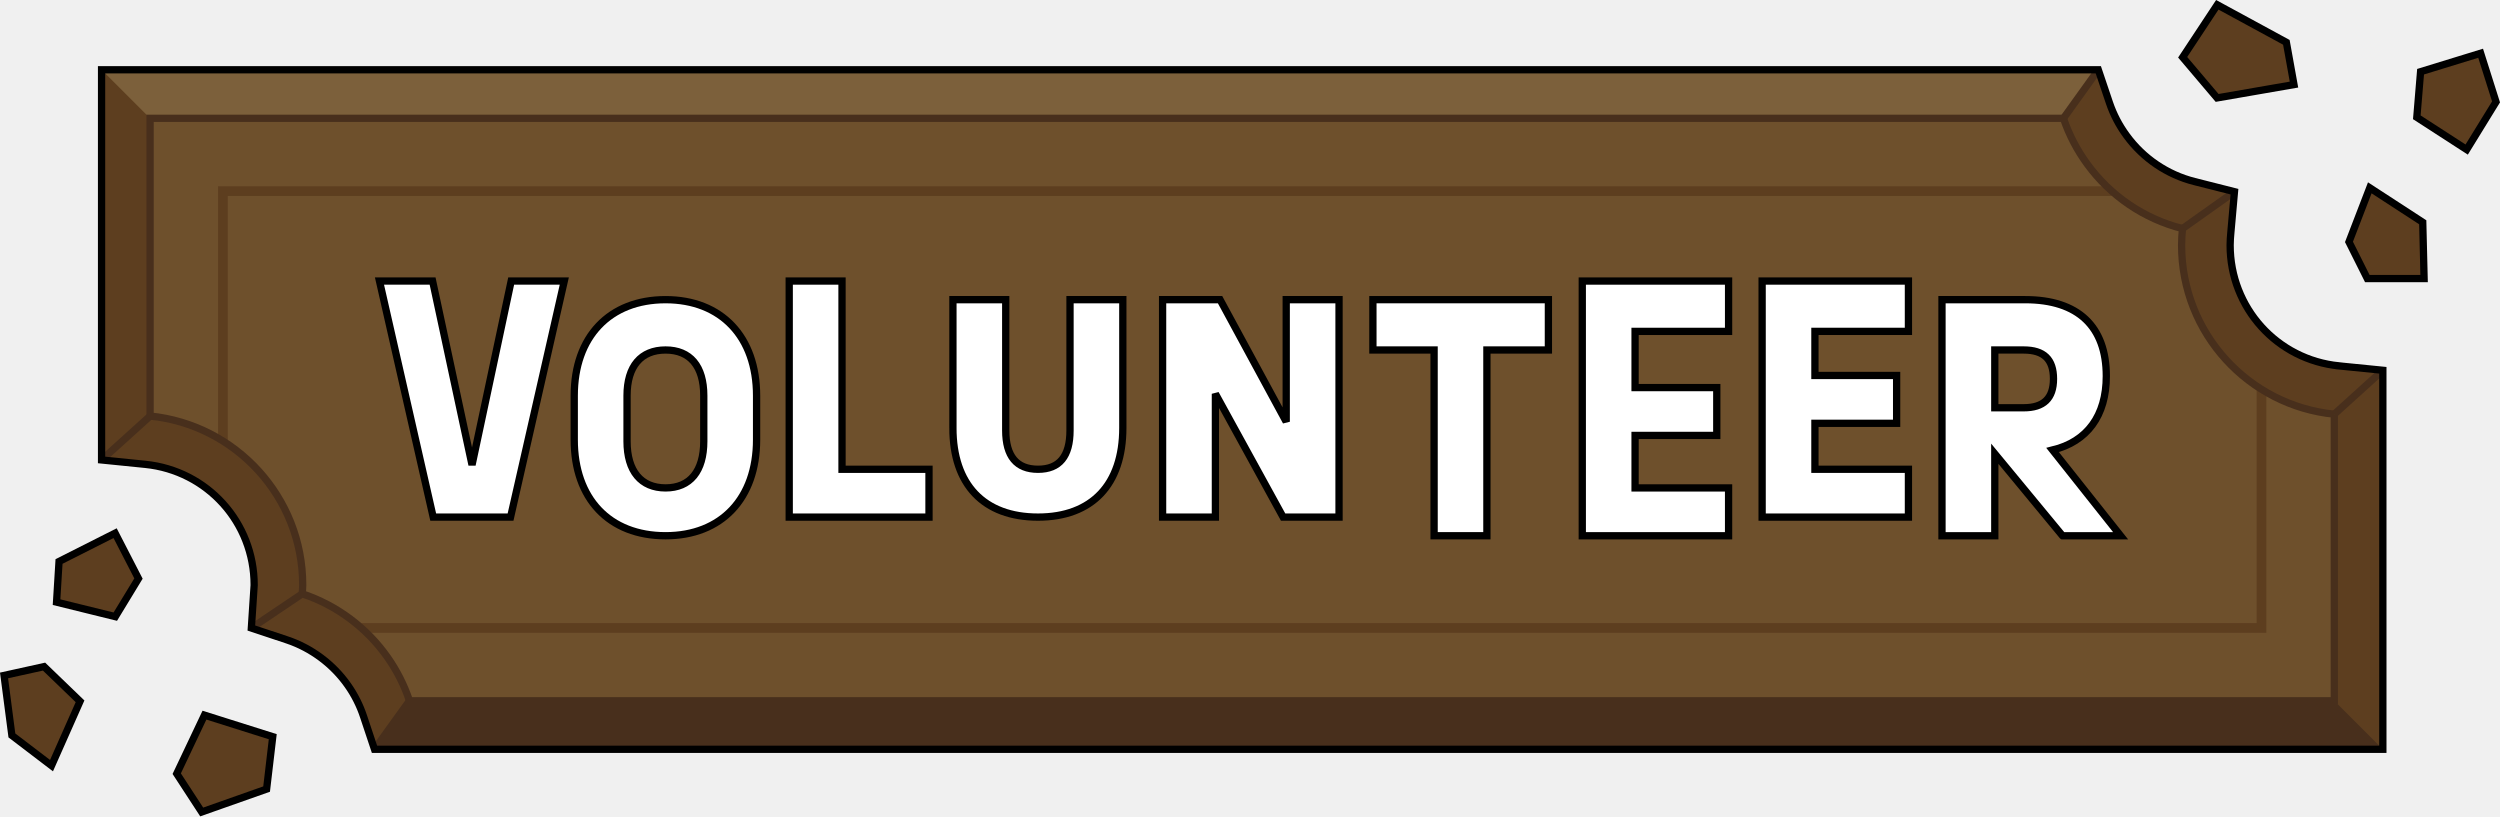
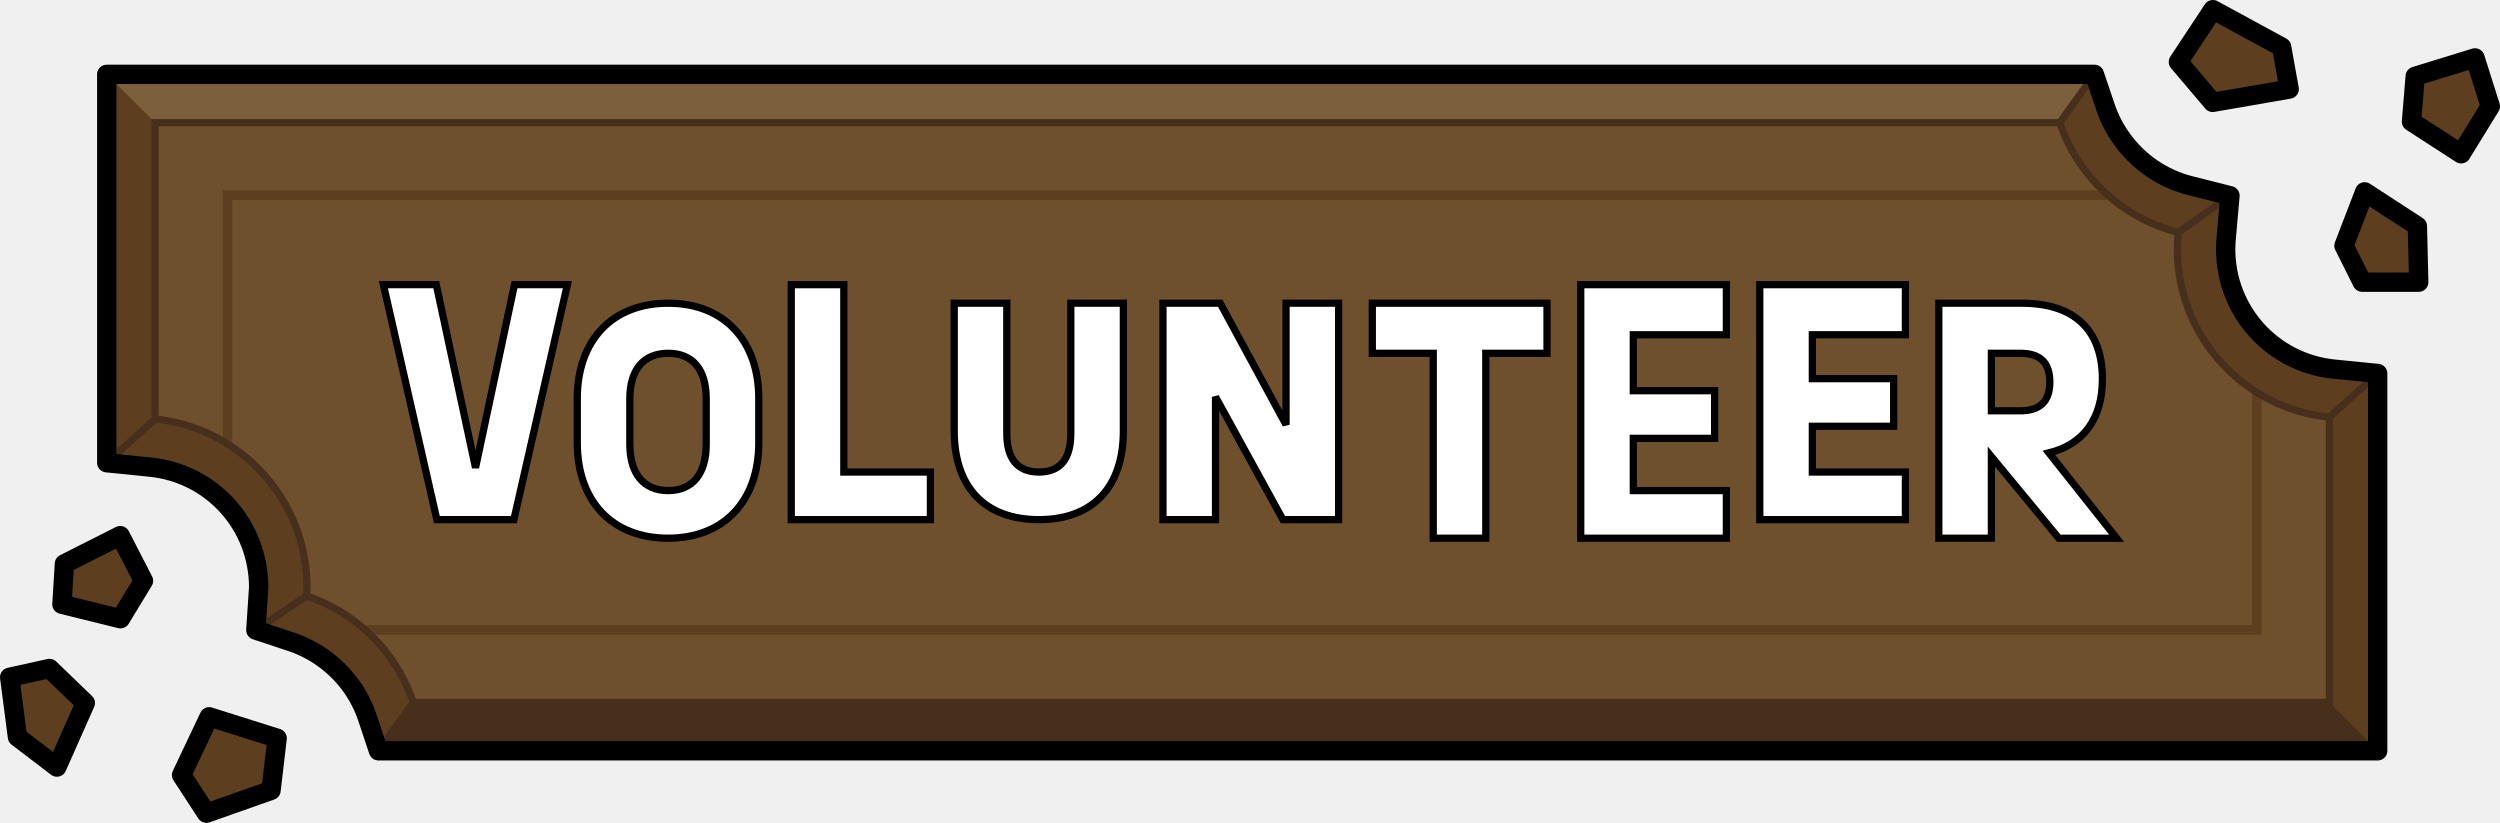
- <svg xmlns="http://www.w3.org/2000/svg" id="Layer_2" data-name="Layer 2" viewBox="0 0 257.531 84.096">
+ <svg xmlns="http://www.w3.org/2000/svg" id="Layer_2" data-name="Layer 2" viewBox="0 0 258.705 85.151">
  <defs>
    <style>
      .cls-1 {
        fill: #6e502c;
      }

      .cls-2, .cls-3 {
        fill: #5d3e1f;
      }

      .cls-4 {
        fill: #482f1c;
      }

      .cls-5 {
        fill: #7c603b;
      }

      .cls-6 {
        fill: #fff;
      }

-       .cls-6, .cls-7, .cls-8, .cls-3 {
+       .cls-6, .cls-7 {
        stroke-width: .75px;
      }

-       .cls-6, .cls-7, .cls-3 {
+       .cls-6, .cls-3, .cls-8 {
        stroke: #000;
      }

-       .cls-7, .cls-8, .cls-9 {
-         fill: none;
+       .cls-7 {
+         stroke: #482f1c;
      }

-       .cls-7, .cls-8, .cls-9, .cls-3 {
+       .cls-7, .cls-9 {
        stroke-miterlimit: 10;
      }

-       .cls-8 {
-         stroke: #482f1c;
+       .cls-7, .cls-9, .cls-8 {
+         fill: none;
      }

      .cls-9 {
        stroke: #5d3e1f;
+       }
+ 
+       .cls-3, .cls-8 {
+         stroke-linejoin: round;
+         stroke-width: 2px;
      }
    </style>
  </defs>
  <g id="buttons">
    <g>
      <g>
-         <path class="cls-2" d="m38.579,77.188l-1.14-3.419c-.37-1.108-.904-2.17-1.591-3.154-1.529-2.19-3.766-3.862-6.294-4.703l-3.662-1.218.271-4.139c.007-.096.018-.189.019-.288,0-6.443-4.824-11.789-11.222-12.435l-4.498-.453V7.188h205.689l1.147,3.402c.405,1.2.998,2.337,1.763,3.378,1.716,2.349,4.194,4.025,6.986,4.731l4.131,1.046-.377,4.244c-.035.391-.07.847-.07,1.268,0,6.451,4.826,11.797,11.227,12.435l4.504.449v39.047H38.579Z" />
-         <path class="cls-2" d="m245.462,42.448v34.74H43.092c-.06-1.74-.37-3.42-.91-5-.53-1.59-1.29-3.08-2.23-4.43-2.13-3.05-5.21-5.39-8.82-6.59.02-.3.05-.59.05-.9,0-9.06-6.9-16.52-15.72-17.41-.59-.06-1.18-.09-1.78-.09-1.1,0-2.18.12-3.22.31V7.188h201.2c.06,1.74.37,3.42.9,5,.58,1.72,1.42,3.31,2.47,4.74,2.36,3.23,5.8,5.61,9.79,6.62-.05.56-.09,1.13-.09,1.71,0,9.07,6.9,16.53,15.73,17.41.58.06,1.17.09,1.77.09,1.11,0,2.18-.11,3.23-.31Z" />
-         <path class="cls-5" d="m215.032,16.928l-78.32,14.58L15.462,12.188l-5-5h201.2c.057,1.656.341,3.258.825,4.772.024.076.049.152.075.228.58,1.72,1.42,3.31,2.47,4.74Z" />
-         <path class="cls-4" d="m245.462,77.188H43.092c-.06-1.74-.37-3.42-.91-5-.53-1.59-1.29-3.08-2.23-4.43l110.74-20.04,89.77,24.47,5,5Z" />
-         <path class="cls-1" d="m240.462,42.667v29.52H42.182c-.53-1.59-1.29-3.08-2.23-4.43-.79-1.13-1.71-2.16-2.73-3.07-1.75-1.56-3.82-2.76-6.09-3.52.02-.3.05-.59.05-.9,0-.8-.05-1.59-.16-2.36v-.01c-.38-2.81-1.42-5.39-2.96-7.61-1.36-1.94-3.09-3.59-5.1-4.86-2.21-1.39-4.76-2.3-7.5-2.57V12.188h197.1c.58,1.72,1.42,3.31,2.47,4.74.74,1.01,1.58,1.93,2.51,2.76,2.05,1.82,4.54,3.17,7.28,3.86-.05.56-.09,1.13-.09,1.71,0,.38.01.76.04,1.14.2,3.1,1.2,5.97,2.8,8.42,1.39,2.13,3.23,3.94,5.39,5.29,2.21,1.38,4.76,2.29,7.5,2.56Z" />
-         <polygon class="cls-5" points="211.446 7.396 216.003 7.396 212.249 12.083 211.446 7.396" />
-         <path class="cls-9" d="m22.962,45.428v-25.74h194.58m15.42,20.42v24.58H37.222" />
-         <path class="cls-8" d="m240.462,42.667v29.52H42.182c-.53-1.59-1.29-3.08-2.23-4.43-2.13-3.05-5.21-5.39-8.82-6.59.02-.3.05-.59.05-.9,0-9.06-6.9-16.52-15.72-17.41V12.188h197.1c.58,1.72,1.42,3.31,2.47,4.74,2.36,3.23,5.8,5.61,9.79,6.62-.05.56-.09,1.13-.09,1.71,0,9.07,6.9,16.53,15.73,17.41Z" />
-         <line class="cls-8" x1="10.463" y1="47.379" x2="15.462" y2="42.858" />
-         <line class="cls-8" x1="25.892" y1="64.694" x2="31.132" y2="61.167" />
-         <line class="cls-8" x1="38.579" y1="77.188" x2="42.182" y2="72.188" />
-         <line class="cls-8" x1="212.562" y1="12.188" x2="216.152" y2="7.188" />
-         <line class="cls-8" x1="224.822" y1="23.547" x2="230.179" y2="19.745" />
-         <line class="cls-8" x1="240.462" y1="42.667" x2="245.463" y2="38.141" />
-         <polygon class="cls-4" points="42.394 72.362 38.889 77.097 43.587 77.003 42.394 72.362" />
-         <polygon class="cls-3" points="228.41 .494 224.841 5.9 228.39 10.087 236.308 8.713 235.523 4.36 228.41 .494" />
-         <polygon class="cls-3" points="255.536 5.485 249.35 7.387 248.961 12.083 254.099 15.407 257.122 10.497 255.536 5.485" />
-         <polygon class="cls-3" points="244.117 19.348 241.973 24.919 243.861 28.694 249.712 28.694 249.572 22.897 244.117 19.348" />
-         <path class="cls-7" d="m240.959,37.692c-6.4-.638-11.227-5.983-11.227-12.435,0-.421.035-.877.07-1.268l.377-4.244-4.131-1.046c-2.792-.706-5.271-2.383-6.986-4.731-.765-1.041-1.357-2.178-1.763-3.378l-1.147-3.402h-4.49v-0H10.462v35.89c0,0,0-0.0 0-0v4.302l4.498.453c6.397.646,11.222,5.991,11.222,12.435-.001.099-.012.192-.019.288l-.271,4.139,3.662,1.218c2.528.841,4.765,2.513,6.294,4.703.687.984,1.221,2.046,1.591,3.154l1.14,3.419h206.884v-39.047l-4.504-.449Z" />
-         <polygon class="cls-3" points="21.061 73.668 18.205 79.698 20.778 83.644 27.463 81.285 28.097 75.889 21.061 73.668" />
-         <polygon class="cls-3" points="11.858 54.923 6.081 57.839 5.825 62.029 11.877 63.522 14.265 59.597 11.858 54.923" />
-         <polygon class="cls-3" points="8.245 72.244 4.537 68.669 .416 69.579 1.224 75.758 5.306 78.871 8.245 72.244" />
+         <path class="cls-2" d="m39.163,77.694l-1.14-3.419c-.37-1.108-.904-2.17-1.591-3.154-1.529-2.19-3.766-3.862-6.294-4.703l-3.662-1.218.271-4.139c.007-.096.018-.189.019-.288,0-6.443-4.824-11.789-11.222-12.435l-4.498-.453V7.694h205.689l1.147,3.402c.405,1.2.998,2.337,1.763,3.378,1.716,2.349,4.194,4.025,6.986,4.731l4.131,1.046-.377,4.244c-.035.391-.07.847-.07,1.268,0,6.451,4.826,11.797,11.227,12.435l4.504.449v39.047H39.163Z" />
+         <path class="cls-2" d="m246.046,42.954v34.74H43.676c-.06-1.74-.37-3.42-.91-5-.53-1.59-1.29-3.08-2.23-4.43-2.13-3.05-5.21-5.39-8.82-6.59.02-.3.05-.59.05-.9,0-9.06-6.9-16.52-15.72-17.41-.59-.06-1.18-.09-1.78-.09-1.1,0-2.18.12-3.22.31V7.694h201.2c.06,1.74.37,3.42.9,5,.58,1.72,1.42,3.31,2.47,4.74,2.36,3.23,5.8,5.61,9.79,6.62-.05.56-.09,1.13-.09,1.71,0,9.07,6.9,16.53,15.73,17.41.58.06,1.17.09,1.77.09,1.11,0,2.18-.11,3.23-.31Z" />
+         <path class="cls-5" d="m215.616,17.434l-78.32,14.58L16.046,12.694l-5-5h201.2c.057,1.656.341,3.258.825,4.772.024.076.049.152.075.228.58,1.72,1.42,3.31,2.47,4.74Z" />
+         <path class="cls-4" d="m246.046,77.694H43.676c-.06-1.74-.37-3.42-.91-5-.53-1.59-1.29-3.08-2.23-4.43l110.74-20.04,89.77,24.47,5,5Z" />
+         <path class="cls-1" d="m241.046,43.174v29.52H42.766c-.53-1.59-1.29-3.08-2.23-4.43-.79-1.13-1.71-2.16-2.73-3.07-1.75-1.56-3.82-2.76-6.09-3.52.02-.3.05-.59.05-.9,0-.8-.05-1.59-.16-2.36v-.01c-.38-2.81-1.42-5.39-2.96-7.61-1.36-1.94-3.09-3.59-5.1-4.86-2.21-1.39-4.76-2.3-7.5-2.57V12.694h197.1c.58,1.72,1.42,3.31,2.47,4.74.74,1.01,1.58,1.93,2.51,2.76,2.05,1.82,4.54,3.17,7.28,3.86-.05.56-.09,1.13-.09,1.71,0,.38.01.76.04,1.14.2,3.1,1.2,5.97,2.8,8.42,1.39,2.13,3.23,3.94,5.39,5.29,2.21,1.38,4.76,2.29,7.5,2.56Z" />
+         <polygon class="cls-5" points="212.03 7.902 216.586 7.902 212.832 12.589 212.03 7.902" />
+         <path class="cls-9" d="m23.546,45.934v-25.74h194.58m15.42,20.42v24.58H37.806" />
+         <path class="cls-7" d="m241.046,43.174v29.52H42.766c-.53-1.59-1.29-3.08-2.23-4.43-2.13-3.05-5.21-5.39-8.82-6.59.02-.3.05-.59.05-.9,0-9.06-6.9-16.52-15.72-17.41V12.694h197.1c.58,1.72,1.42,3.31,2.47,4.74,2.36,3.23,5.8,5.61,9.79,6.62-.05.56-.09,1.13-.09,1.71,0,9.07,6.9,16.53,15.73,17.41Z" />
+         <line class="cls-7" x1="11.046" y1="47.885" x2="16.046" y2="43.364" />
+         <line class="cls-7" x1="26.476" y1="65.2" x2="31.716" y2="61.674" />
+         <line class="cls-7" x1="39.163" y1="77.694" x2="42.766" y2="72.694" />
+         <line class="cls-7" x1="213.146" y1="12.694" x2="216.736" y2="7.694" />
+         <line class="cls-7" x1="225.406" y1="24.054" x2="230.763" y2="20.252" />
+         <line class="cls-7" x1="241.046" y1="43.174" x2="246.046" y2="38.647" />
+         <polygon class="cls-4" points="42.977 72.868 39.473 77.603 44.17 77.51 42.977 72.868" />
+         <polygon class="cls-3" points="228.994 1 225.424 6.406 228.973 10.593 236.891 9.219 236.107 4.866 228.994 1" />
+         <polygon class="cls-3" points="256.119 5.991 249.933 7.894 249.545 12.589 254.682 15.913 257.705 11.004 256.119 5.991" />
+         <polygon class="cls-3" points="244.701 19.854 242.557 25.425 244.445 29.2 250.296 29.2 250.156 23.403 244.701 19.854" />
+         <path class="cls-8" d="m241.542,38.198c-6.4-.638-11.227-5.983-11.227-12.435,0-.421.035-.877.07-1.268l.377-4.244-4.131-1.046c-2.792-.706-5.271-2.383-6.986-4.731-.765-1.041-1.357-2.178-1.763-3.378l-1.147-3.402h-4.49v-0H11.046v35.89c0,0,0-0.0 0-0v4.302l4.498.453c6.397.646,11.222,5.991,11.222,12.435-.001.099-.012.192-.019.288l-.271,4.139,3.662,1.218c2.528.841,4.765,2.513,6.294,4.703.687.984,1.221,2.046,1.591,3.154l1.14,3.419h206.884v-39.047l-4.504-.449Z" />
+         <polygon class="cls-3" points="21.645 74.174 18.788 80.205 21.361 84.151 28.046 81.792 28.681 76.396 21.645 74.174" />
+         <polygon class="cls-3" points="12.442 55.429 6.665 58.345 6.409 62.535 12.461 64.028 14.849 60.103 12.442 55.429" />
+         <polygon class="cls-3" points="8.829 72.75 5.121 69.175 1 70.085 1.807 76.265 5.889 79.377 8.829 72.75" />
      </g>
      <g>
-         <path class="cls-6" d="m58.129,28.95l-5.536,24.318h-7.967l-5.536-24.318h5.472l4.063,18.943,4.032-18.943h5.472Z" />
-         <path class="cls-6" d="m59.154,45.301v-4.544c0-6.047,3.616-9.887,9.407-9.887,5.76,0,9.376,3.84,9.376,9.887v4.544c0,6.047-3.616,9.887-9.376,9.887-5.823,0-9.407-3.84-9.407-9.887Zm13.344.16v-4.704c0-3.04-1.408-4.704-3.937-4.704-2.527,0-3.968,1.664-3.968,4.704v4.704c0,3.072,1.44,4.8,3.968,4.8,2.528,0,3.937-1.728,3.937-4.8Z" />
-         <path class="cls-6" d="m95.698,48.341v4.928h-14.399v-24.318h5.439v19.391h8.96Z" />
-         <path class="cls-6" d="m98.163,44.085v-13.215h5.439v13.471c0,2.656,1.12,4,3.327,4,2.208,0,3.296-1.344,3.296-4v-13.471h5.439v13.215c0,5.823-3.167,9.183-8.735,9.183-5.6,0-8.767-3.36-8.767-9.183Z" />
-         <path class="cls-6" d="m137.937,30.87v22.398h-5.76l-6.976-12.703v12.703h-5.439v-22.398h5.92l6.815,12.575v-12.575h5.439Z" />
-         <path class="cls-6" d="m159.504,36.053h-6.335v19.135h-5.439v-19.135h-6.304v-5.184h18.078v5.184Z" />
-         <path class="cls-6" d="m168.433,34.134v5.792h8.416v4.928h-8.416v5.408h9.632v4.928h-15.071v-26.238h15.071v5.184h-9.632Z" />
-         <path class="cls-6" d="m186.96,34.134v4.544h8.416v4.928h-8.416v4.735h9.632v4.928h-15.071v-24.318h15.071v5.184h-9.632Z" />
-         <path class="cls-6" d="m212.464,55.188l-6.976-8.447v8.447h-5.439v-24.318h8.575c5.44,0,8.352,2.752,8.352,7.872,0,4.096-1.983,6.751-5.535,7.615l7.007,8.832h-5.983Zm-3.999-19.135h-2.977v5.952h2.977c2.048,0,3.071-.96,3.071-2.976,0-2.016-.992-2.976-3.071-2.976Z" />
+         <path class="cls-6" d="m58.713,29.456l-5.536,24.318h-7.967l-5.536-24.318h5.472l4.063,18.943,4.032-18.943h5.472Z" />
+         <path class="cls-6" d="m59.737,45.807v-4.544c0-6.047,3.616-9.887,9.407-9.887,5.76,0,9.376,3.84,9.376,9.887v4.544c0,6.047-3.616,9.887-9.376,9.887-5.823,0-9.407-3.84-9.407-9.887Zm13.344.16v-4.704c0-3.04-1.408-4.704-3.937-4.704-2.527,0-3.968,1.664-3.968,4.704v4.704c0,3.072,1.44,4.8,3.968,4.8,2.528,0,3.937-1.728,3.937-4.8Z" />
+         <path class="cls-6" d="m96.281,48.847v4.928h-14.399v-24.318h5.439v19.391h8.96Z" />
+         <path class="cls-6" d="m98.746,44.591v-13.215h5.439v13.471c0,2.656,1.12,4,3.327,4,2.208,0,3.296-1.344,3.296-4v-13.471h5.439v13.215c0,5.823-3.167,9.183-8.735,9.183-5.6,0-8.767-3.36-8.767-9.183Z" />
+         <path class="cls-6" d="m138.521,31.376v22.398h-5.76l-6.976-12.703v12.703h-5.439v-22.398h5.92l6.815,12.575v-12.575h5.439Z" />
+         <path class="cls-6" d="m160.088,36.56h-6.335v19.135h-5.439v-19.135h-6.304v-5.184h18.078v5.184Z" />
+         <path class="cls-6" d="m169.017,34.64v5.792h8.416v4.928h-8.416v5.408h9.632v4.928h-15.071v-26.238h15.071v5.184h-9.632Z" />
+         <path class="cls-6" d="m187.544,34.64v4.544h8.416v4.928h-8.416v4.735h9.632v4.928h-15.071v-24.318h15.071v5.184h-9.632Z" />
+         <path class="cls-6" d="m213.048,55.694l-6.976-8.447v8.447h-5.439v-24.318h8.575c5.44,0,8.352,2.752,8.352,7.872,0,4.096-1.983,6.751-5.535,7.615l7.007,8.832h-5.983Zm-3.999-19.135h-2.977v5.952h2.977c2.048,0,3.071-.96,3.071-2.976,0-2.016-.992-2.976-3.071-2.976Z" />
      </g>
    </g>
  </g>
</svg>
